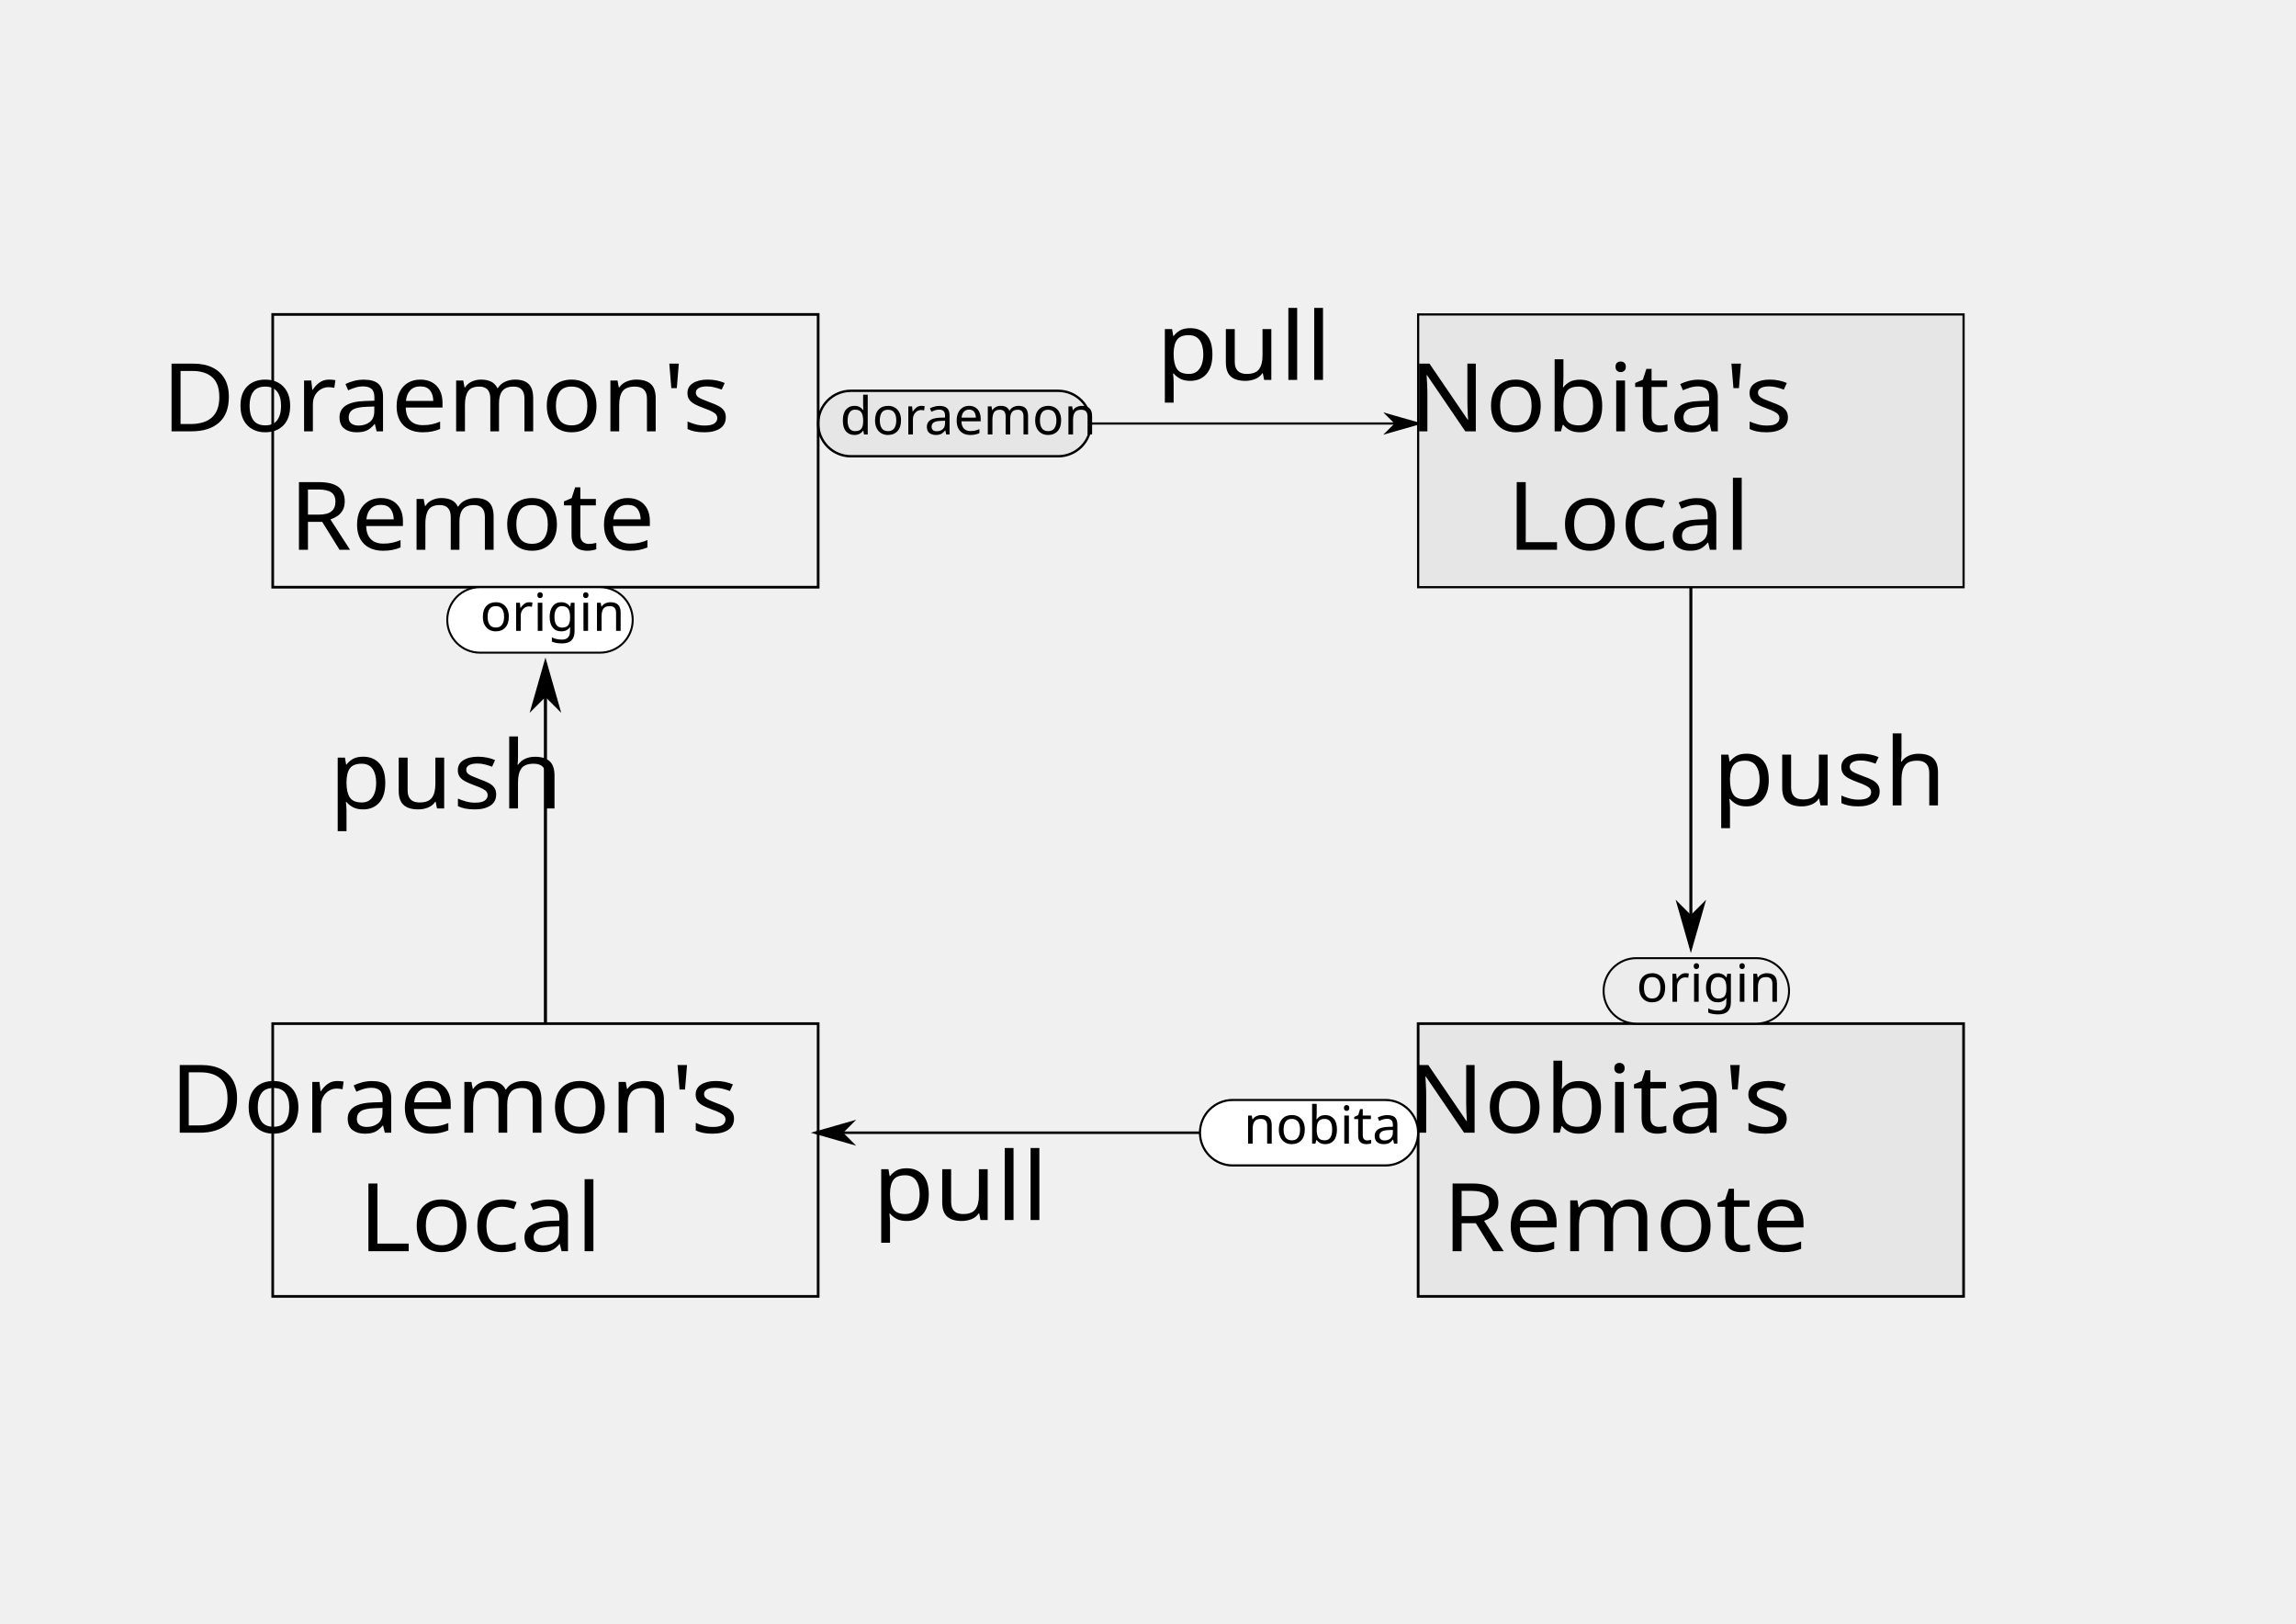
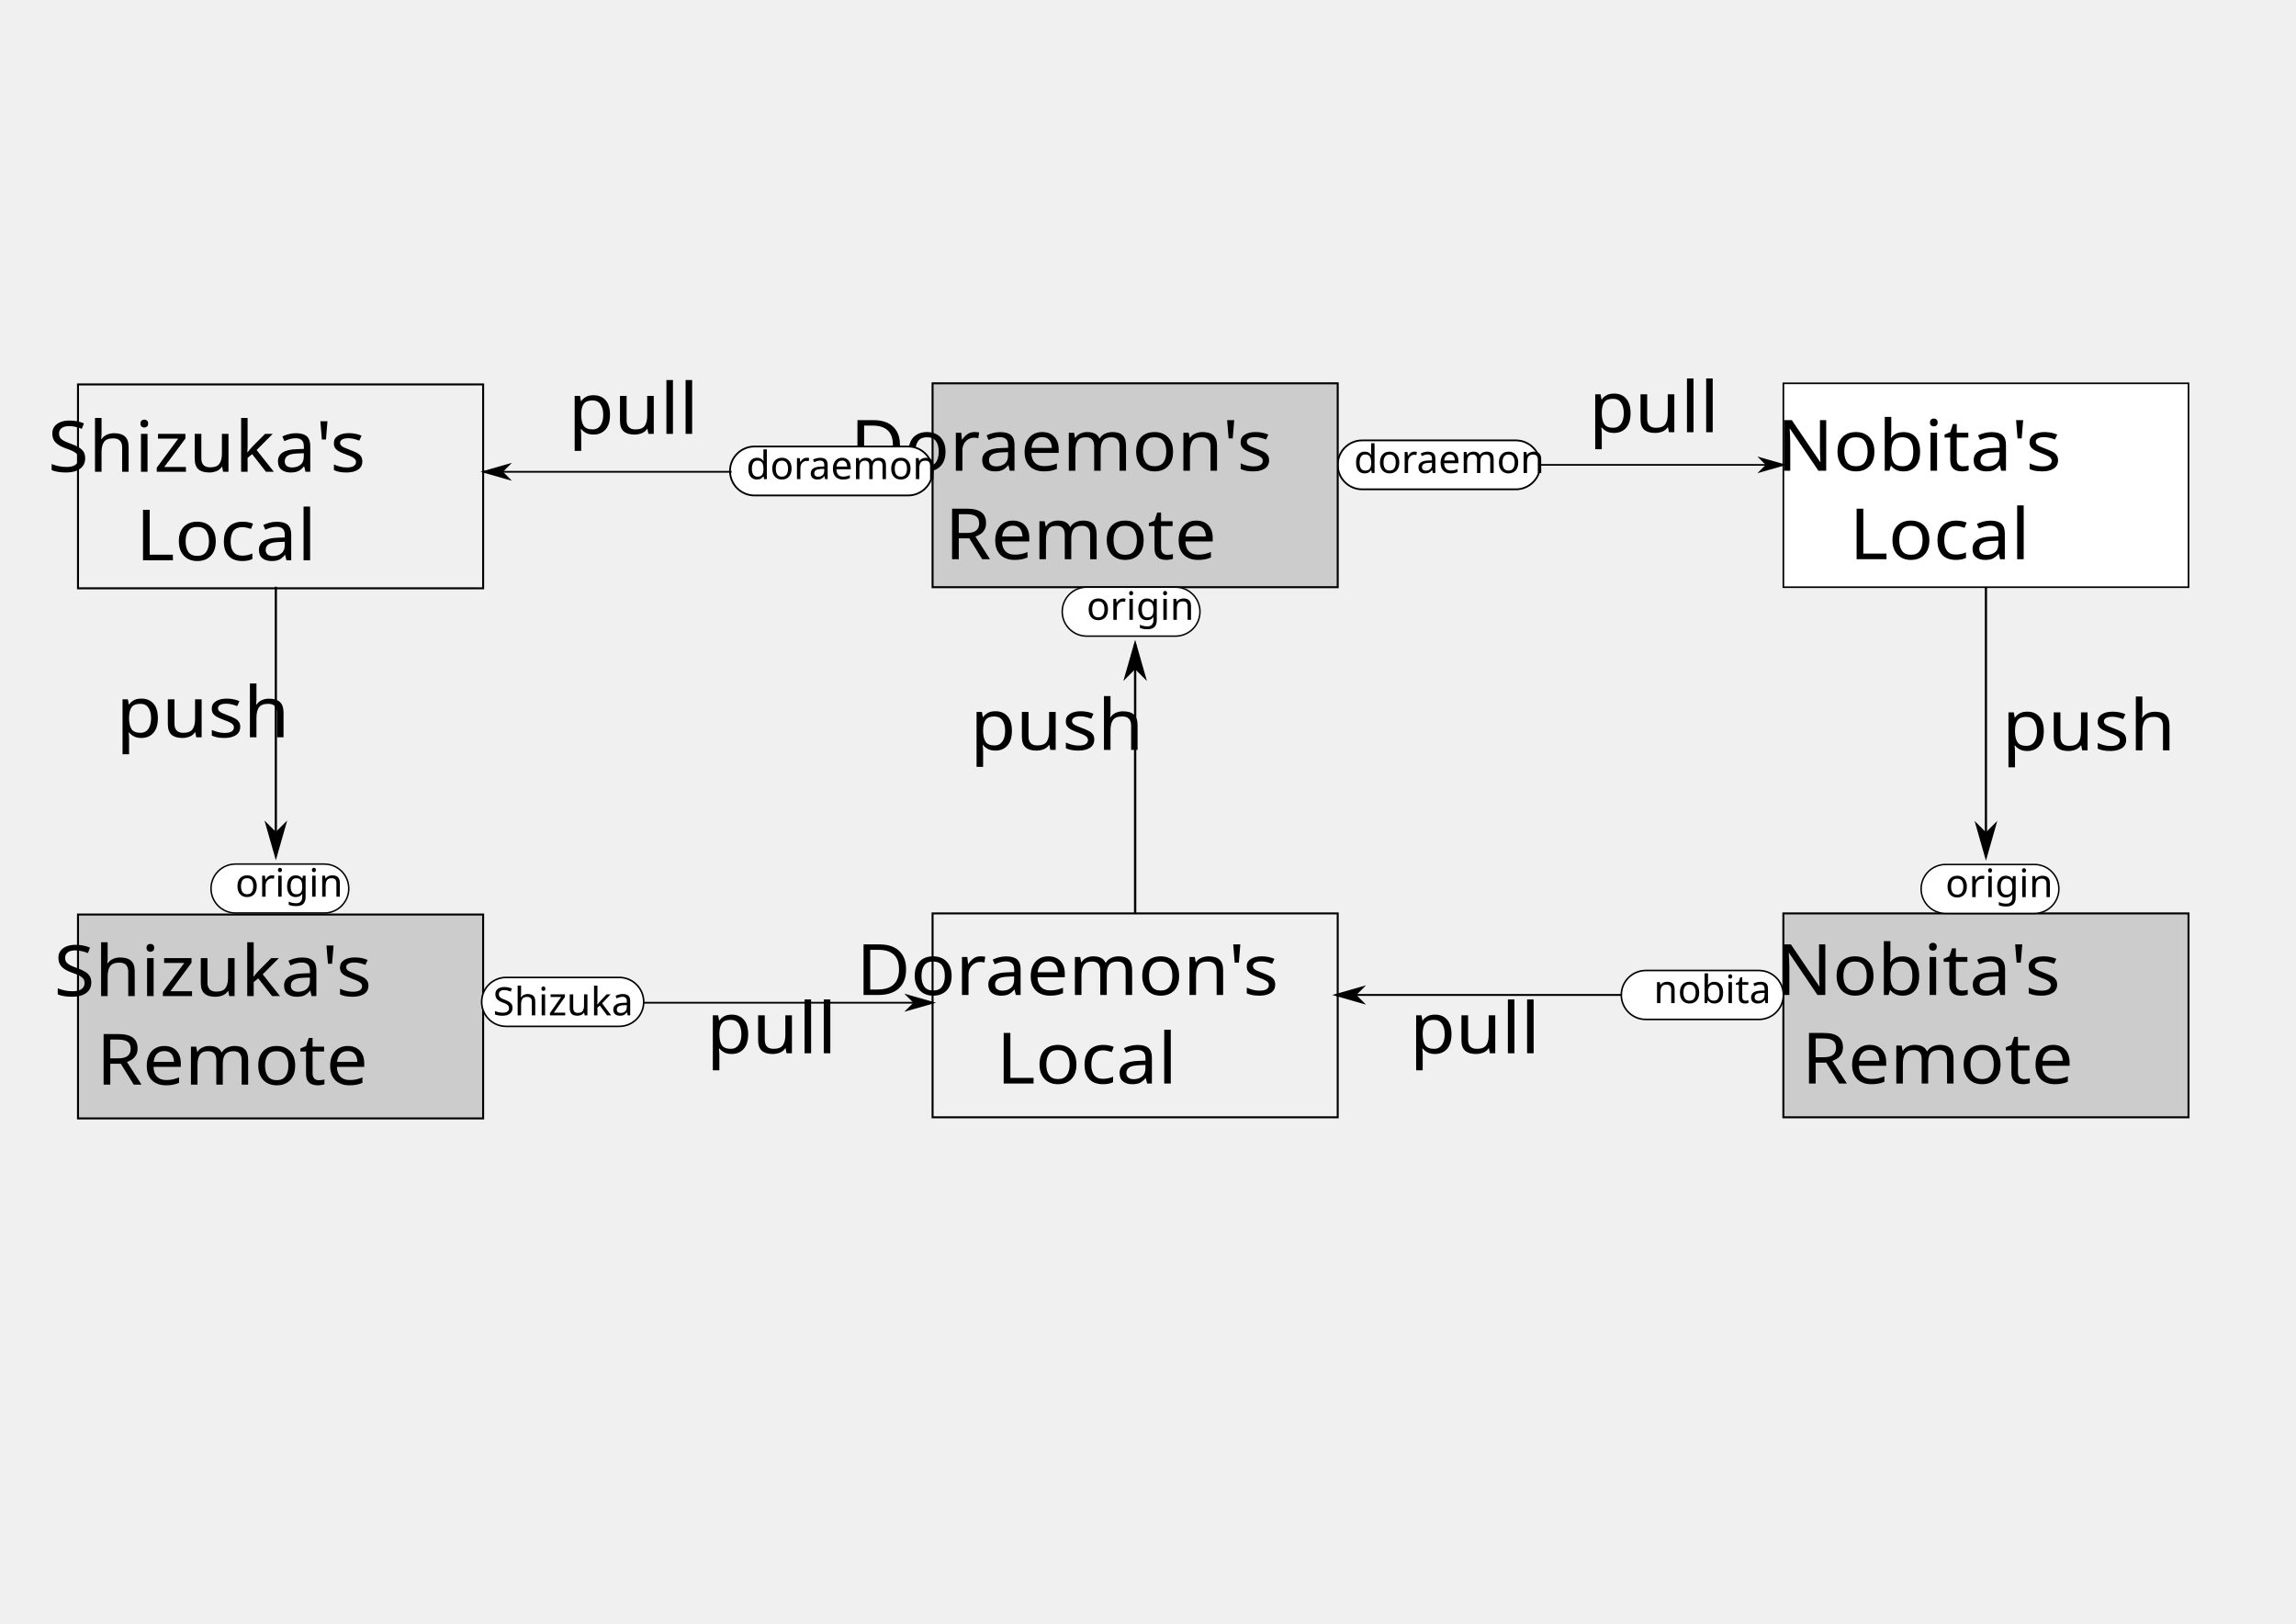
<svg xmlns="http://www.w3.org/2000/svg" xmlns:ns1="http://www.openswatchbook.org/uri/2009/osb" width="1052.362" height="744.094" id="svg2" version="1.1">
  <defs id="defs4">
    <marker orient="auto" refY="0.0" refX="0.0" id="Arrow1Lend" style="overflow:visible;">
      <path id="path5334" d="M 0.0,0.0 L 5.0,-5.0 L -12.5,0.0 L 5.0,5.0 L 0.0,0.0 z " style="fill-rule:evenodd;stroke:#000000;stroke-width:1.0pt;marker-start:none;" transform="scale(0.8) rotate(180) translate(12.5,0)" />
    </marker>
    <marker orient="auto" refY="0.0" refX="0.0" id="Arrow1Lstart" style="overflow:visible">
      <path id="path5331" d="M 0.0,0.0 L 5.0,-5.0 L -12.5,0.0 L 5.0,5.0 L 0.0,0.0 z " style="fill-rule:evenodd;stroke:#000000;stroke-width:1.0pt;marker-start:none" transform="scale(0.8) translate(12.5,0)" />
    </marker>
    <linearGradient id="linearGradient3864" ns1:paint="solid">
      <stop style="stop-color:#000000;stop-opacity:1;" offset="0" id="stop3866" />
    </linearGradient>
    <marker orient="auto" refY="0" refX="0" id="Arrow1Lend-8" style="overflow:visible">
      <path id="path5334-9" d="M 0,0 5,-5 -12.5,0 5,5 0,0 z" style="fill-rule:evenodd;stroke:#000000;stroke-width:1pt;marker-start:none" transform="matrix(-0.8,0,0,-0.8,-10,0)" />
    </marker>
    <marker orient="auto" refY="0" refX="0" id="Arrow1Lend-9" style="overflow:visible">
      <path id="path5334-8" d="M 0,0 5,-5 -12.5,0 5,5 0,0 z" style="fill-rule:evenodd;stroke:#000000;stroke-width:1pt;marker-start:none" transform="matrix(-0.8,0,0,-0.8,-10,0)" />
    </marker>
+     <marker orient="auto" refY="0" refX="0" id="Arrow1Lend-9-1" style="overflow:visible">
+       <path id="path5334-8-7" d="M 0,0 5,-5 -12.5,0 5,5 0,0 z" style="fill-rule:evenodd;stroke:#000000;stroke-width:1pt;marker-start:none" transform="matrix(-0.8,0,0,-0.8,-10,0)" />
+     </marker>
+     <marker orient="auto" refY="0" refX="0" id="marker3056" style="overflow:visible">
+       <path id="path3058" d="M 0,0 5,-5 -12.5,0 5,5 0,0 z" style="fill-rule:evenodd;stroke:#000000;stroke-width:1pt;marker-start:none" transform="matrix(-0.8,0,0,-0.8,-10,0)" />
+     </marker>
+     <marker orient="auto" refY="0" refX="0" id="Arrow1Lend-4" style="overflow:visible">
+       <path id="path5334-0" d="M 0,0 5,-5 -12.5,0 5,5 0,0 z" style="fill-rule:evenodd;stroke:#000000;stroke-width:1pt;marker-start:none" transform="matrix(-0.8,0,0,-0.8,-10,0)" />
+     </marker>
+     <marker orient="auto" refY="0" refX="0" id="Arrow1Lend-9-6" style="overflow:visible">
+       <path id="path5334-8-1" d="M 0,0 5,-5 -12.5,0 5,5 0,0 z" style="fill-rule:evenodd;stroke:#000000;stroke-width:1pt;marker-start:none" transform="matrix(-0.8,0,0,-0.8,-10,0)" />
+     </marker>
+     <marker orient="auto" refY="0" refX="0" id="Arrow1Lend-9-2" style="overflow:visible">
+       <path id="path5334-8-79" d="M 0,0 5,-5 -12.5,0 5,5 0,0 z" style="fill-rule:evenodd;stroke:#000000;stroke-width:1pt;marker-start:none" transform="matrix(-0.8,0,0,-0.8,-10,0)" />
+     </marker>
+     <marker orient="auto" refY="0" refX="0" id="Arrow1Lend-9-4" style="overflow:visible">
+       <path id="path5334-8-3" d="M 0,0 5,-5 -12.5,0 5,5 0,0 z" style="fill-rule:evenodd;stroke:#000000;stroke-width:1pt;marker-start:none" transform="matrix(-0.8,0,0,-0.8,-10,0)" />
+     </marker>
  </defs>
  <g id="layer1" transform="translate(0,-308.2677)">
-     <rect style="fill:#e6e6e6;stroke:#000000;stroke-width:1.226;stroke-miterlimit:4;stroke-opacity:1;stroke-dasharray:none" id="rect3862-4" width="250" height="125" x="650" y="777.362" />
-     <rect style="fill:#ececec;fill-opacity:1;fill-rule:evenodd;stroke:#000000;stroke-width:0.903;stroke-miterlimit:4;stroke-opacity:1;stroke-dasharray:none" id="rect3898-1" width="85" height="30" x="735" y="747.362" ry="15" />
-     <rect style="fill:#e6e6e6;fill-opacity:1;stroke:#000000;stroke-width:1;stroke-miterlimit:4;stroke-opacity:1;stroke-dasharray:none" id="rect3862-0" width="250" height="125" x="650" y="452.362" />
-     <rect style="fill:#e6e6e6;fill-opacity:1;fill-rule:evenodd;stroke:#000000;stroke-width:1.095;stroke-miterlimit:4;stroke-opacity:1;stroke-dasharray:none" id="rect3898" width="125" height="30" x="375" y="487.362" ry="15" />
-     <rect style="fill:none;stroke:#000000;stroke-width:1.226;stroke-miterlimit:4;stroke-opacity:1;stroke-dasharray:none" id="rect3862" width="250" height="125" x="125" y="452.362" />
-     <text xml:space="preserve" style="font-size:44.654px;font-style:normal;font-variant:normal;font-weight:normal;font-stretch:normal;line-height:125%;letter-spacing:0px;word-spacing:0px;fill:#000000;fill-opacity:1;stroke:none;font-family:Calibri;-inkscape-font-specification:Calibri" x="146.746" y="697.896" id="text6696" transform="scale(1.028206,0.9725675)">
-       <tspan id="tspan6698" x="146.746" y="697.896">push</tspan>
+     <rect style="fill:#cccccc;stroke:#000000;stroke-width:0.913;stroke-miterlimit:4;stroke-opacity:1;stroke-dasharray:none" id="rect3862-4" width="185.694" height="93.435" x="817.4" y="726.858" />
+     <rect style="fill:#cccccc;stroke:#000000;stroke-width:0.913;stroke-miterlimit:4;stroke-opacity:1;stroke-dasharray:none" id="rect3862-7-2" width="185.694" height="93.435" x="35.749" y="727.366" />
+     <rect style="fill:#ffffff;fill-opacity:1;fill-rule:evenodd;stroke:#000000;stroke-width:0.673;stroke-miterlimit:4;stroke-opacity:1;stroke-dasharray:none" id="rect3898-1" width="63.136" height="22.424" x="880.536" y="704.434" ry="11.212" />
+     <rect style="fill:#ffffff;fill-opacity:1;stroke:#000000;stroke-width:0.745;stroke-miterlimit:4;stroke-opacity:1;stroke-dasharray:none" id="rect3862-0" width="185.694" height="93.435" x="817.4" y="483.927" />
+     <rect style="fill:#ffffff;fill-opacity:1;fill-rule:evenodd;stroke:#000000;stroke-width:0.816;stroke-miterlimit:4;stroke-opacity:1;stroke-dasharray:none" id="rect3898" width="92.847" height="22.424" x="613.136" y="510.089" ry="11.212" />
+     <rect style="fill:#cccccc;stroke:#000000;stroke-width:0.913;stroke-miterlimit:4;stroke-opacity:1;stroke-dasharray:none" id="rect3862" width="185.694" height="93.435" x="427.442" y="483.927" />
+     <text xml:space="preserve" style="font-size:33.272px;font-style:normal;font-variant:normal;font-weight:normal;font-stretch:normal;line-height:125%;letter-spacing:0px;word-spacing:0px;fill:#000000;fill-opacity:1;stroke:none;font-family:Calibri;-inkscape-font-specification:Calibri" x="433.879" y="668.199" id="text6696" transform="scale(1.024966,0.9756424)">
+       <tspan id="tspan6698" x="433.879" y="668.199">push</tspan>
    </text>
-     <path style="fill:none;stroke:#000000;stroke-width:1.426px;stroke-linecap:butt;stroke-linejoin:miter;stroke-opacity:1;marker-end:url(#Arrow1Lend)" d="m 250,777.362 0,-165" id="path6316-4-7" />
-     <text xml:space="preserve" style="font-size:44.654px;font-style:normal;font-variant:normal;font-weight:normal;font-stretch:normal;text-align:center;line-height:125%;letter-spacing:0px;word-spacing:0px;text-anchor:middle;fill:#000000;fill-opacity:1;stroke:none;font-family:Calibri;-inkscape-font-specification:Calibri" x="239.481" y="520.204" id="text6748" transform="scale(1.028206,0.9725675)">
-       <tspan id="tspan6750" x="239.481" y="520.204">Doraemon's</tspan>
-       <tspan x="239.481" y="576.021" id="tspan6752">Remote</tspan>
+     <path style="fill:none;stroke:#000000;stroke-width:1.063px;stroke-linecap:butt;stroke-linejoin:miter;stroke-opacity:1;marker-end:url(#Arrow1Lend)" d="m 520.289,726.858 0,-123.334" id="path6316-4-7" />
+     <text xml:space="preserve" style="font-size:33.272px;font-style:normal;font-variant:normal;font-weight:normal;font-stretch:normal;text-align:center;line-height:125%;letter-spacing:0px;word-spacing:0px;text-anchor:middle;fill:#000000;fill-opacity:1;stroke:none;font-family:Calibri;-inkscape-font-specification:Calibri" x="504.888" y="537.052" id="text6748" transform="scale(1.024966,0.9756424)">
+       <tspan id="tspan6750" x="504.888" y="537.052">Doraemon's</tspan>
+       <tspan x="504.888" y="578.643" id="tspan6752">Remote</tspan>
    </text>
-     <text xml:space="preserve" style="font-size:44.654px;font-style:normal;font-variant:normal;font-weight:normal;font-stretch:normal;text-align:center;line-height:125%;letter-spacing:0px;word-spacing:0px;text-anchor:middle;fill:#000000;fill-opacity:1;stroke:none;font-family:Calibri;-inkscape-font-specification:Calibri" x="755.024" y="520.204" id="text6754" transform="scale(1.028206,0.9725675)">
-       <tspan id="tspan6756" x="760.083" y="520.204">Nobita's </tspan>
-       <tspan x="755.024" y="576.021" id="tspan6758">Local</tspan>
+     <text xml:space="preserve" style="font-size:33.272px;font-style:normal;font-variant:normal;font-weight:normal;font-stretch:normal;text-align:center;line-height:125%;letter-spacing:0px;word-spacing:0px;text-anchor:middle;fill:#000000;fill-opacity:1;stroke:none;font-family:Calibri;-inkscape-font-specification:Calibri" x="889.032" y="537.052" id="text6754" transform="scale(1.024966,0.9756424)">
+       <tspan id="tspan6756" x="892.802" y="537.052">Nobita's </tspan>
+       <tspan x="889.032" y="578.643" id="tspan6758">Local</tspan>
    </text>
-     <text xml:space="preserve" style="font-size:44.654px;font-style:normal;font-variant:normal;font-weight:normal;font-stretch:normal;text-align:center;line-height:125%;letter-spacing:0px;word-spacing:0px;text-anchor:middle;fill:#000000;fill-opacity:1;stroke:none;font-family:Calibri;-inkscape-font-specification:Calibri" x="753.74" y="850.699" id="text6760" transform="scale(1.028206,0.9725675)">
-       <tspan x="753.74" y="850.699" id="tspan6768">Nobita's</tspan>
-       <tspan x="753.74" y="906.516" id="tspan6772">Remote</tspan>
+     <text xml:space="preserve" style="font-size:33.272px;font-style:normal;font-variant:normal;font-weight:normal;font-stretch:normal;text-align:center;line-height:125%;letter-spacing:0px;word-spacing:0px;text-anchor:middle;fill:#000000;fill-opacity:1;stroke:none;font-family:Calibri;-inkscape-font-specification:Calibri" x="888.075" y="783.312" id="text6760" transform="scale(1.024966,0.9756424)">
+       <tspan x="888.075" y="783.312" id="tspan6768">Nobita's</tspan>
+       <tspan x="888.075" y="824.903" id="tspan6772">Remote</tspan>
    </text>
-     <text xml:space="preserve" style="font-size:44.654px;font-style:normal;font-variant:normal;font-weight:normal;font-stretch:normal;text-align:center;line-height:125%;letter-spacing:0px;word-spacing:0px;text-anchor:middle;fill:#000000;fill-opacity:1;stroke:none;font-family:Calibri;-inkscape-font-specification:Calibri" x="243.142" y="850.699" id="text6774" transform="scale(1.028206,0.9725675)">
-       <tspan id="tspan6776" x="243.142" y="850.699">Doraemon's</tspan>
-       <tspan x="243.142" y="906.516" id="tspan6778">Local</tspan>
+     <text xml:space="preserve" style="font-size:33.272px;font-style:normal;font-variant:normal;font-weight:normal;font-stretch:normal;text-align:center;line-height:125%;letter-spacing:0px;word-spacing:0px;text-anchor:middle;fill:#000000;fill-opacity:1;stroke:none;font-family:Calibri;-inkscape-font-specification:Calibri" x="507.616" y="783.312" id="text6774" transform="scale(1.024966,0.9756424)">
+       <tspan id="tspan6776" x="507.616" y="783.312">Doraemon's</tspan>
+       <tspan x="507.616" y="824.903" id="tspan6778">Local</tspan>
    </text>
-     <text xml:space="preserve" style="font-size:44.654px;font-style:normal;font-variant:normal;font-weight:normal;font-stretch:normal;line-height:125%;letter-spacing:0px;word-spacing:0px;fill:#000000;fill-opacity:1;stroke:none;font-family:Calibri;-inkscape-font-specification:Calibri" x="515.461" y="495.968" id="text6780" transform="scale(1.028206,0.9725675)">
-       <tspan id="tspan6782" x="515.461" y="495.968">pull</tspan>
+     <text xml:space="preserve" style="font-size:33.272px;font-style:normal;font-variant:normal;font-weight:normal;font-stretch:normal;line-height:125%;letter-spacing:0px;word-spacing:0px;fill:#000000;fill-opacity:1;stroke:none;font-family:Calibri;-inkscape-font-specification:Calibri" x="710.528" y="518.993" id="text6780" transform="scale(1.024966,0.9756424)">
+       <tspan id="tspan6782" x="710.528" y="518.993">pull</tspan>
    </text>
-     <text xml:space="preserve" style="font-size:44.654px;font-style:normal;font-variant:normal;font-weight:normal;font-stretch:normal;line-height:125%;letter-spacing:0px;word-spacing:0px;fill:#000000;fill-opacity:1;stroke:none;font-family:Calibri;-inkscape-font-specification:Calibri" x="763.465" y="696.468" id="text6784" transform="scale(1.028206,0.9725675)">
-       <tspan id="tspan6786" x="763.465" y="696.468">push</tspan>
+     <text xml:space="preserve" style="font-size:33.272px;font-style:normal;font-variant:normal;font-weight:normal;font-stretch:normal;line-height:125%;letter-spacing:0px;word-spacing:0px;fill:#000000;fill-opacity:1;stroke:none;font-family:Calibri;-inkscape-font-specification:Calibri" x="895.322" y="668.391" id="text6784" transform="scale(1.024966,0.9756424)">
+       <tspan id="tspan6786" x="895.322" y="668.391">push</tspan>
    </text>
-     <text xml:space="preserve" style="font-size:44.654px;font-style:normal;font-variant:normal;font-weight:normal;font-stretch:normal;line-height:125%;letter-spacing:0px;word-spacing:0px;fill:#000000;fill-opacity:1;stroke:none;font-family:Calibri;-inkscape-font-specification:Calibri" x="389.027" y="891.827" id="text6788" transform="scale(1.028206,0.9725675)">
-       <tspan id="tspan6790" x="389.027" y="891.827">pull</tspan>
+     <text xml:space="preserve" style="font-size:33.272px;font-style:normal;font-variant:normal;font-weight:normal;font-stretch:normal;line-height:125%;letter-spacing:0px;word-spacing:0px;fill:#000000;fill-opacity:1;stroke:none;font-family:Calibri;-inkscape-font-specification:Calibri" x="630.45" y="810.702" id="text6788" transform="scale(1.024966,0.9756424)">
+       <tspan id="tspan6790" x="630.45" y="810.702">pull</tspan>
    </text>
-     <path style="fill:none;stroke:#000000;stroke-width:1.009px;stroke-linecap:butt;stroke-linejoin:miter;stroke-opacity:1;marker-end:url(#Arrow1Lend-9)" d="m 500,502.362 c 150,0 150,0 150,0" id="path6792" />
-     <path style="fill:none;stroke:#000000;stroke-width:1.169px;stroke-linecap:butt;stroke-linejoin:miter;stroke-opacity:1;marker-end:url(#Arrow1Lend-9)" d="m 550,827.362 c -176.087,0 -176.087,0 -176.087,0" id="path6802" />
-     <path style="fill:none;stroke:#000000;stroke-width:1.376px;stroke-linecap:butt;stroke-linejoin:miter;stroke-opacity:1;marker-end:url(#Arrow1Lend-9)" d="m 775,577.362 c 0,165 0,165 0,165" id="path7180" />
-     <rect style="fill:none;stroke:#000000;stroke-width:1.226;stroke-miterlimit:4;stroke-opacity:1;stroke-dasharray:none" id="rect3862-7" width="250" height="125" x="125" y="777.362" />
-     <text xml:space="preserve" style="font-size:32px;font-style:normal;font-variant:normal;font-weight:normal;font-stretch:normal;line-height:125%;letter-spacing:0px;word-spacing:0px;fill:#000000;fill-opacity:1;stroke:none;font-family:Calibri;-inkscape-font-specification:Calibri" x="750" y="767.362" id="text3863">
-       <tspan id="tspan3865" x="750" y="767.362" style="font-size:24px">origin</tspan>
+     <path style="fill:none;stroke:#000000;stroke-width:0.752px;stroke-linecap:butt;stroke-linejoin:miter;stroke-opacity:1;marker-end:url(#Arrow1Lend-9)" d="m 705.983,521.301 c 111.417,0 111.417,0 111.417,0" id="path6792" />
+     <path style="fill:none;stroke:#000000;stroke-width:0.871px;stroke-linecap:butt;stroke-linejoin:miter;stroke-opacity:1;marker-end:url(#Arrow1Lend-9)" d="m 743.122,764.232 c -130.793,0 -130.793,0 -130.793,0" id="path6802" />
+     <path style="fill:none;stroke:#000000;stroke-width:1.025px;stroke-linecap:butt;stroke-linejoin:miter;stroke-opacity:1;marker-end:url(#Arrow1Lend-9)" d="m 910.247,577.362 c 0,123.334 0,123.334 0,123.334" id="path7180" />
+     <rect style="fill:none;stroke:#000000;stroke-width:0.913;stroke-miterlimit:4;stroke-opacity:1;stroke-dasharray:none" id="rect3862-7" width="185.694" height="93.435" x="427.442" y="726.858" />
+     <text xml:space="preserve" style="font-size:23.844px;font-style:normal;font-variant:normal;font-weight:normal;font-stretch:normal;line-height:125%;letter-spacing:0px;word-spacing:0px;fill:#000000;fill-opacity:1;stroke:none;font-family:Calibri;-inkscape-font-specification:Calibri" x="894.497" y="717.116" id="text3863" transform="scale(0.9968483,1.003162)">
+       <tspan id="tspan3865" x="894.497" y="717.116" style="font-size:17.883px">origin</tspan>
    </text>
-     <text xml:space="preserve" style="font-size:24px;font-style:normal;font-variant:normal;font-weight:normal;font-stretch:normal;line-height:125%;letter-spacing:0px;word-spacing:0px;fill:#000000;fill-opacity:1;stroke:none;font-family:Calibri;-inkscape-font-specification:Calibri" x="385" y="507.362" id="text3867">
-       <tspan id="tspan3869" x="385" y="507.362">doraemon</tspan>
+     <text xml:space="preserve" style="font-size:17.883px;font-style:normal;font-variant:normal;font-weight:normal;font-stretch:normal;line-height:125%;letter-spacing:0px;word-spacing:0px;fill:#000000;fill-opacity:1;stroke:none;font-family:Calibri;-inkscape-font-specification:Calibri" x="622.526" y="523.384" id="text3867" transform="scale(0.9968483,1.003162)">
+       <tspan id="tspan3869" x="622.526" y="523.384">doraemon</tspan>
    </text>
-     <rect style="fill:#ffffff;fill-opacity:1;fill-rule:evenodd;stroke:#000000;stroke-width:0.98;stroke-miterlimit:4;stroke-opacity:1;stroke-dasharray:none" id="rect3898-7" width="100" height="30" x="550" y="812.362" ry="15" />
-     <text xml:space="preserve" style="font-size:32px;font-style:normal;font-variant:normal;font-weight:normal;font-stretch:normal;line-height:125%;letter-spacing:0px;word-spacing:0px;fill:#000000;fill-opacity:1;stroke:none;font-family:Calibri;-inkscape-font-specification:Calibri" x="570" y="832.362" id="text3892">
-       <tspan id="tspan3894" x="570" y="832.362" style="font-size:24px">nobita</tspan>
+     <rect style="fill:#ffffff;fill-opacity:1;fill-rule:evenodd;stroke:#000000;stroke-width:0.73;stroke-miterlimit:4;stroke-opacity:1;stroke-dasharray:none" id="rect3898-7" width="74.278" height="22.424" x="743.122" y="753.02" ry="11.212" />
+     <text xml:space="preserve" style="font-size:23.844px;font-style:normal;font-variant:normal;font-weight:normal;font-stretch:normal;line-height:125%;letter-spacing:0px;word-spacing:0px;fill:#000000;fill-opacity:1;stroke:none;font-family:Calibri;-inkscape-font-specification:Calibri" x="760.374" y="765.549" id="text3892" transform="scale(0.9968483,1.003162)">
+       <tspan id="tspan3894" x="760.374" y="765.549" style="font-size:17.883px">nobita</tspan>
    </text>
-     <rect style="fill:#ffffff;fill-opacity:1;fill-rule:evenodd;stroke:#000000;stroke-width:0.903;stroke-miterlimit:4;stroke-opacity:1;stroke-dasharray:none" id="rect3898-1-0" width="85" height="30" x="205" y="577.362" ry="15" />
-     <text xml:space="preserve" style="font-size:32px;font-style:normal;font-variant:normal;font-weight:normal;font-stretch:normal;line-height:125%;letter-spacing:0px;word-spacing:0px;fill:#000000;fill-opacity:1;stroke:none;font-family:Calibri;-inkscape-font-specification:Calibri" x="220" y="597.362" id="text3863-14">
-       <tspan id="tspan3865-6" x="220" y="597.362" style="font-size:24px">origin</tspan>
+     <rect style="fill:#ffffff;fill-opacity:1;fill-rule:evenodd;stroke:#000000;stroke-width:0.673;stroke-miterlimit:4;stroke-opacity:1;stroke-dasharray:none" id="rect3898-1-0" width="63.136" height="22.424" x="486.864" y="577.362" ry="11.212" />
+     <text xml:space="preserve" style="font-size:23.844px;font-style:normal;font-variant:normal;font-weight:normal;font-stretch:normal;line-height:125%;letter-spacing:0px;word-spacing:0px;fill:#000000;fill-opacity:1;stroke:none;font-family:Calibri;-inkscape-font-specification:Calibri" x="499.58" y="590.445" id="text3863-14" transform="scale(0.9968483,1.003162)">
+       <tspan id="tspan3865-6" x="499.58" y="590.445" style="font-size:17.883px">origin</tspan>
+     </text>
+     <rect style="fill:#ffffff;fill-opacity:1;fill-rule:evenodd;stroke:#000000;stroke-width:0.816;stroke-miterlimit:4;stroke-opacity:1;stroke-dasharray:none" id="rect3898-9" width="92.847" height="22.424" x="334.595" y="512.892" ry="11.212" />
+     <rect style="fill:none;stroke:#000000;stroke-width:0.913;stroke-miterlimit:4;stroke-opacity:1;stroke-dasharray:none" id="rect3862-48" width="185.694" height="93.435" x="35.749" y="484.434" />
+     <text xml:space="preserve" style="font-size:33.272px;font-style:normal;font-variant:normal;font-weight:normal;font-stretch:normal;text-align:center;line-height:125%;letter-spacing:0px;word-spacing:0px;text-anchor:middle;fill:#000000;fill-opacity:1;stroke:none;font-family:Calibri;-inkscape-font-specification:Calibri" x="122.736" y="537.572" id="text6748-5" transform="scale(1.024966,0.9756424)">
+       <tspan id="tspan6750-5" x="122.736" y="537.572">Shizuka's</tspan>
+       <tspan x="122.736" y="579.163" id="tspan6752-1">Local</tspan>
+     </text>
+     <text xml:space="preserve" style="font-size:33.272px;font-style:normal;font-variant:normal;font-weight:normal;font-stretch:normal;text-align:center;line-height:125%;letter-spacing:0px;word-spacing:0px;text-anchor:middle;fill:#000000;fill-opacity:1;stroke:none;font-family:Calibri;-inkscape-font-specification:Calibri" x="125.464" y="783.832" id="text6774-7" transform="scale(1.024966,0.9756424)">
+       <tspan id="tspan6776-1" x="125.464" y="783.832">Shizuka's</tspan>
+       <tspan x="125.464" y="825.422" id="tspan6778-1">Remote</tspan>
+     </text>
+     <text xml:space="preserve" style="font-size:33.272px;font-style:normal;font-variant:normal;font-weight:normal;font-stretch:normal;line-height:125%;letter-spacing:0px;word-spacing:0px;fill:#000000;fill-opacity:1;stroke:none;font-family:Calibri;-inkscape-font-specification:Calibri" x="254.157" y="519.759" id="text6780-5" transform="scale(1.024966,0.9756424)">
+       <tspan id="tspan6782-2" x="254.157" y="519.759">pull</tspan>
+     </text>
+     <text xml:space="preserve" style="font-size:33.272px;font-style:normal;font-variant:normal;font-weight:normal;font-stretch:normal;line-height:125%;letter-spacing:0px;word-spacing:0px;fill:#000000;fill-opacity:1;stroke:none;font-family:Calibri;-inkscape-font-specification:Calibri" x="315.937" y="810.702" id="text6788-7" transform="scale(1.024966,0.9756424)">
+       <tspan id="tspan6790-6" x="315.937" y="810.702">pull</tspan>
+     </text>
+     <text xml:space="preserve" style="font-size:17.883px;font-style:normal;font-variant:normal;font-weight:normal;font-stretch:normal;line-height:125%;letter-spacing:0px;word-spacing:0px;fill:#000000;fill-opacity:1;stroke:none;font-family:Calibri;-inkscape-font-specification:Calibri" x="343.104" y="526.178" id="text3867-3" transform="scale(0.9968483,1.003162)">
+       <tspan id="tspan3869-2" x="343.104" y="526.178">doraemon</tspan>
+     </text>
+     <rect style="fill:#ffffff;fill-opacity:1;fill-rule:evenodd;stroke:#000000;stroke-width:0.73;stroke-miterlimit:4;stroke-opacity:1;stroke-dasharray:none" id="rect3898-7-2" width="74.278" height="22.424" x="220.764" y="756.197" ry="11.212" />
+     <text xml:space="preserve" style="font-size:23.844px;font-style:normal;font-variant:normal;font-weight:normal;font-stretch:normal;line-height:125%;letter-spacing:0px;word-spacing:0px;fill:#000000;fill-opacity:1;stroke:none;font-family:Calibri;-inkscape-font-specification:Calibri" x="226.678" y="771.138" id="text3892-1" transform="scale(0.9968483,1.003162)">
+       <tspan id="tspan3894-6" x="226.678" y="771.138" style="font-size:17.883px">Shizuka</tspan>
+     </text>
+     <path style="fill:none;stroke:#000000;stroke-width:0.819px;stroke-linecap:butt;stroke-linejoin:miter;stroke-opacity:1;marker-end:url(#Arrow1Lend-9)" d="m 295.042,767.783 c 132.4,0 132.4,0 132.4,0" id="path6792-1-8" />
+     <path style="fill:none;stroke:#000000;stroke-width:0.811px;stroke-linecap:butt;stroke-linejoin:miter;stroke-opacity:1;marker-end:url(#Arrow1Lend-9)" d="m 335.337,524.478 c -113.524,0 -113.524,0 -113.524,0" id="path6802-5" />
+     <rect style="fill:#ffffff;fill-opacity:1;fill-rule:evenodd;stroke:#000000;stroke-width:0.673;stroke-miterlimit:4;stroke-opacity:1;stroke-dasharray:none" id="rect3898-1-1" width="63.136" height="22.424" x="96.72" y="704.247" ry="11.212" />
+     <text xml:space="preserve" style="font-size:33.272px;font-style:normal;font-variant:normal;font-weight:normal;font-stretch:normal;line-height:125%;letter-spacing:0px;word-spacing:0px;fill:#000000;fill-opacity:1;stroke:none;font-family:Calibri;-inkscape-font-specification:Calibri" x="51.97" y="662.262" id="text6784-2" transform="scale(1.024966,0.9756424)">
+       <tspan id="tspan6786-3" x="51.97" y="662.262">push</tspan>
+     </text>
+     <path style="fill:none;stroke:#000000;stroke-width:1.025px;stroke-linecap:butt;stroke-linejoin:miter;stroke-opacity:1;marker-end:url(#Arrow1Lend-9)" d="m 126.432,577.175 c 0,123.334 0,123.334 0,123.334" id="path7180-3" />
+     <text xml:space="preserve" style="font-size:23.844px;font-style:normal;font-variant:normal;font-weight:normal;font-stretch:normal;line-height:125%;letter-spacing:0px;word-spacing:0px;fill:#000000;fill-opacity:1;stroke:none;font-family:Calibri;-inkscape-font-specification:Calibri" x="108.203" y="716.93" id="text3863-4" transform="scale(0.9968483,1.003162)">
+       <tspan id="tspan3865-1" x="108.203" y="716.93" style="font-size:17.883px">origin</tspan>
    </text>
  </g>
</svg>
